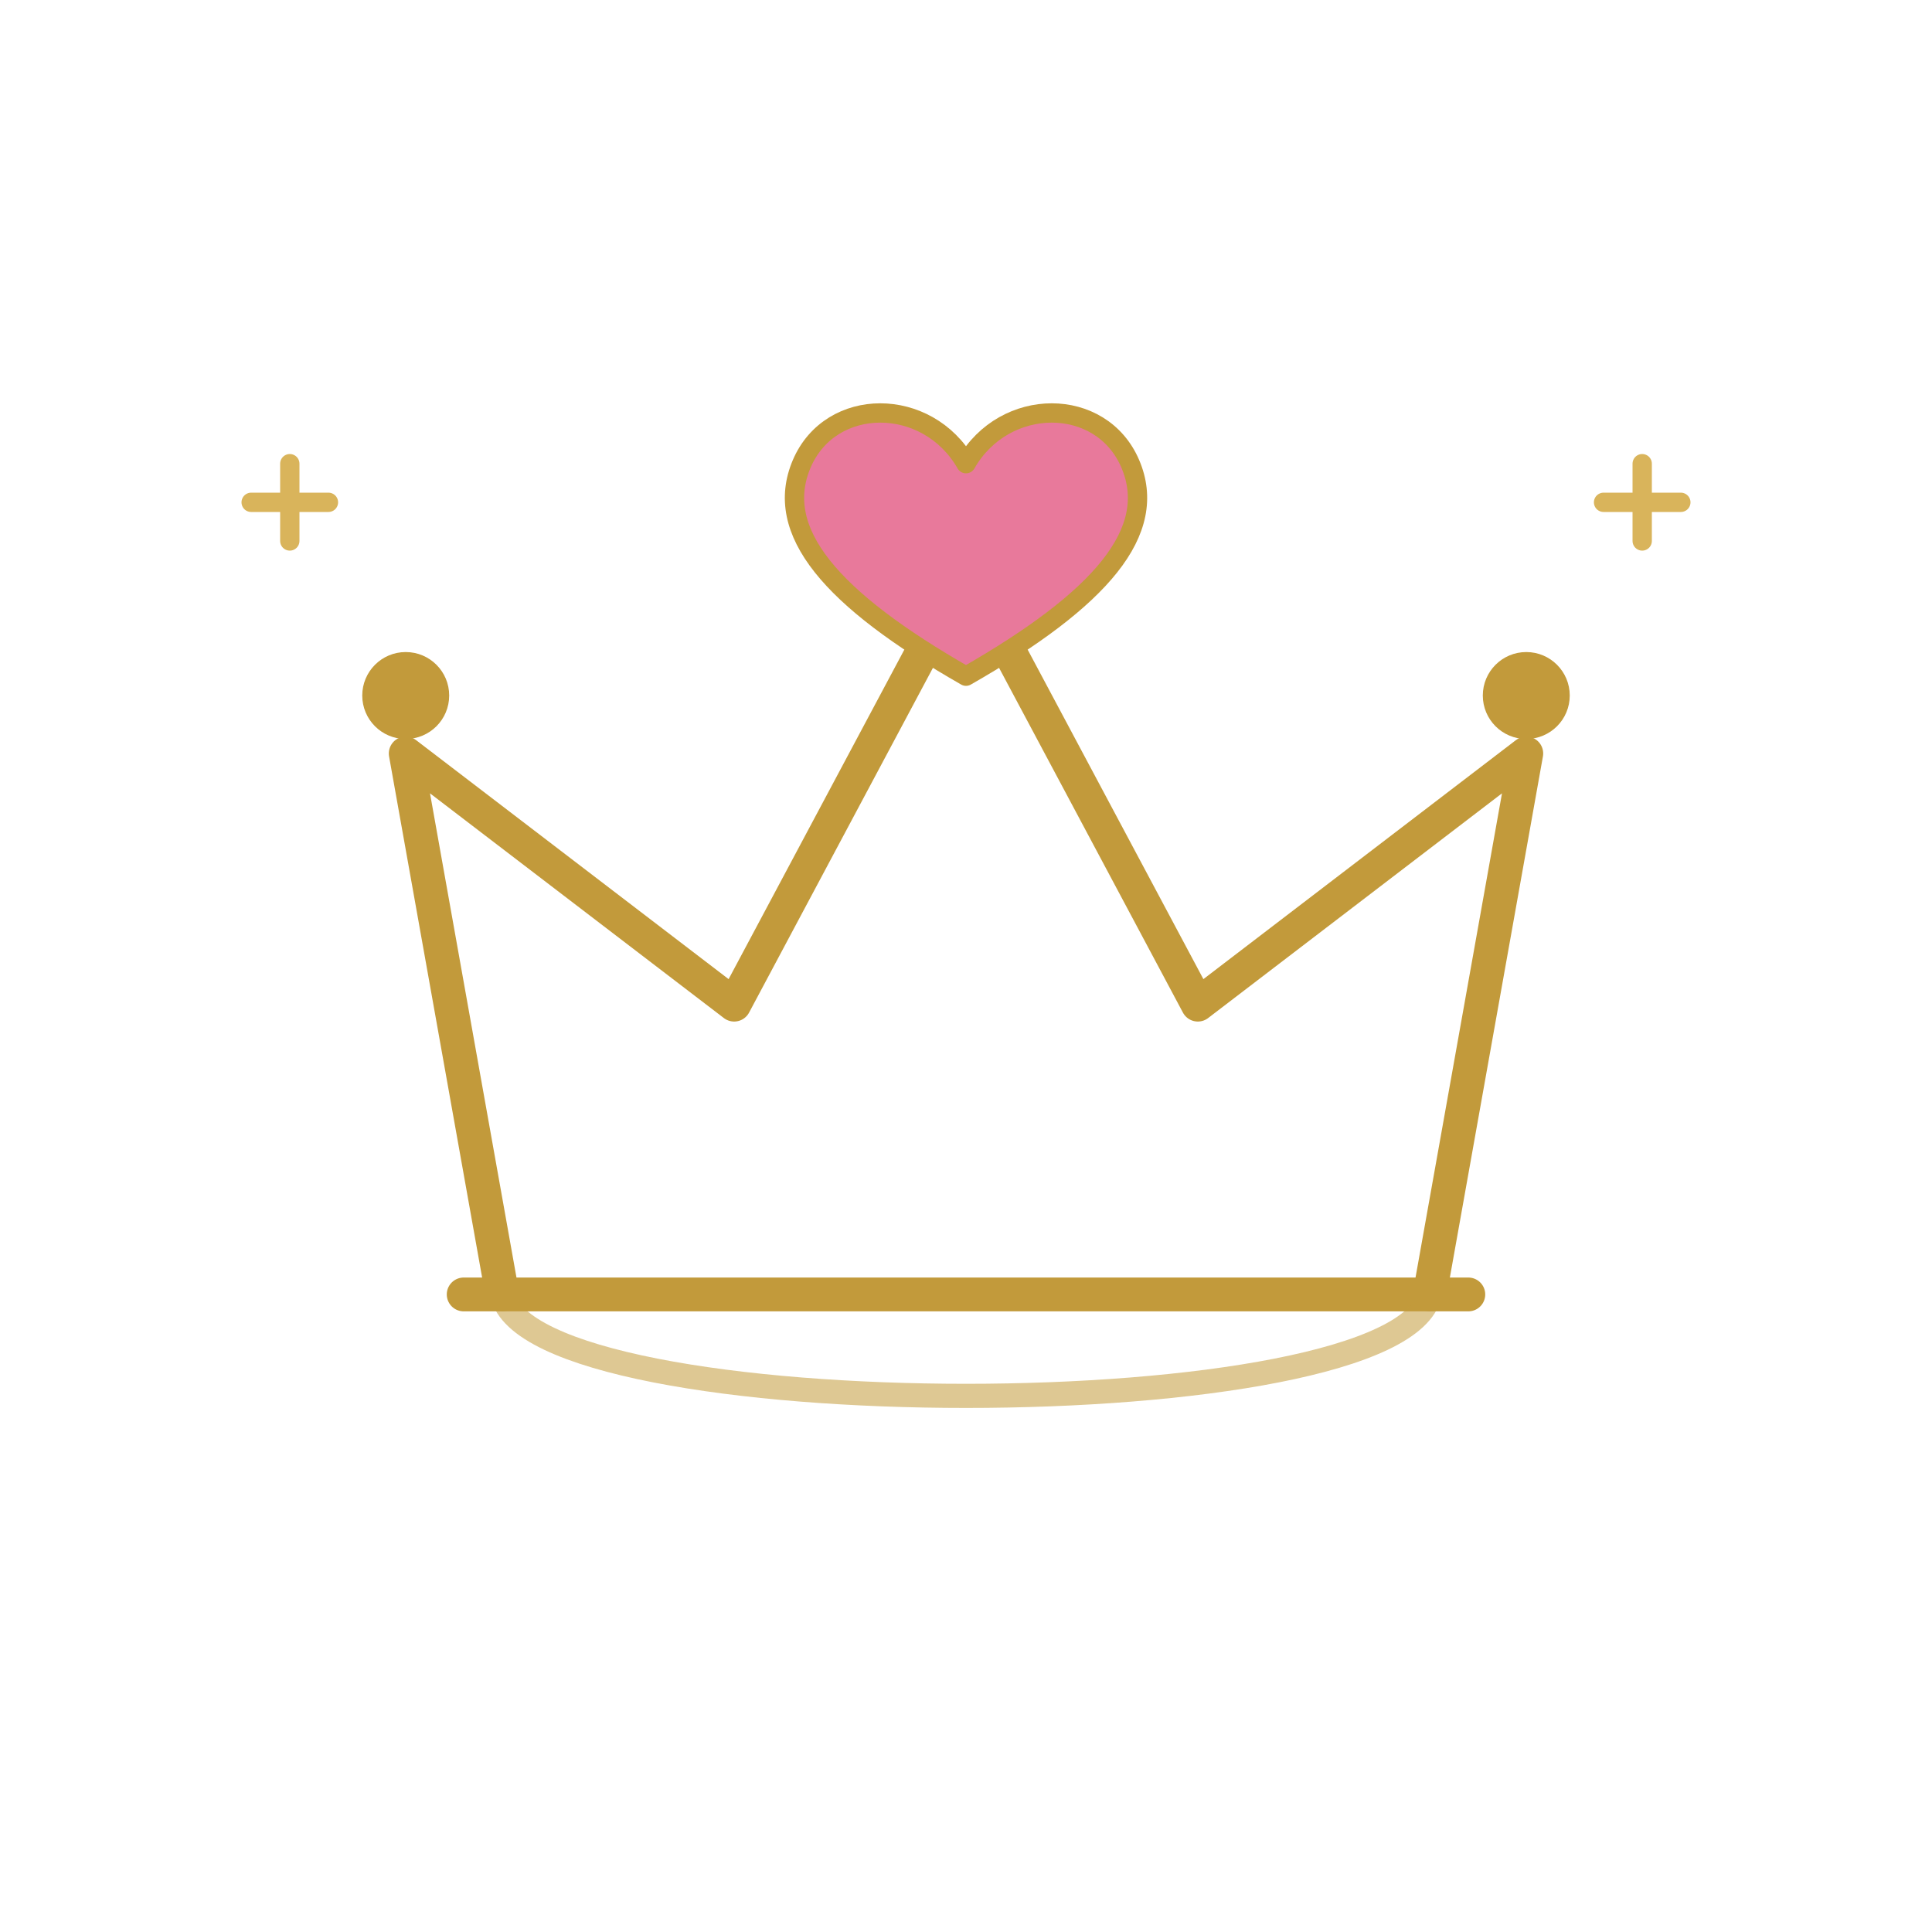
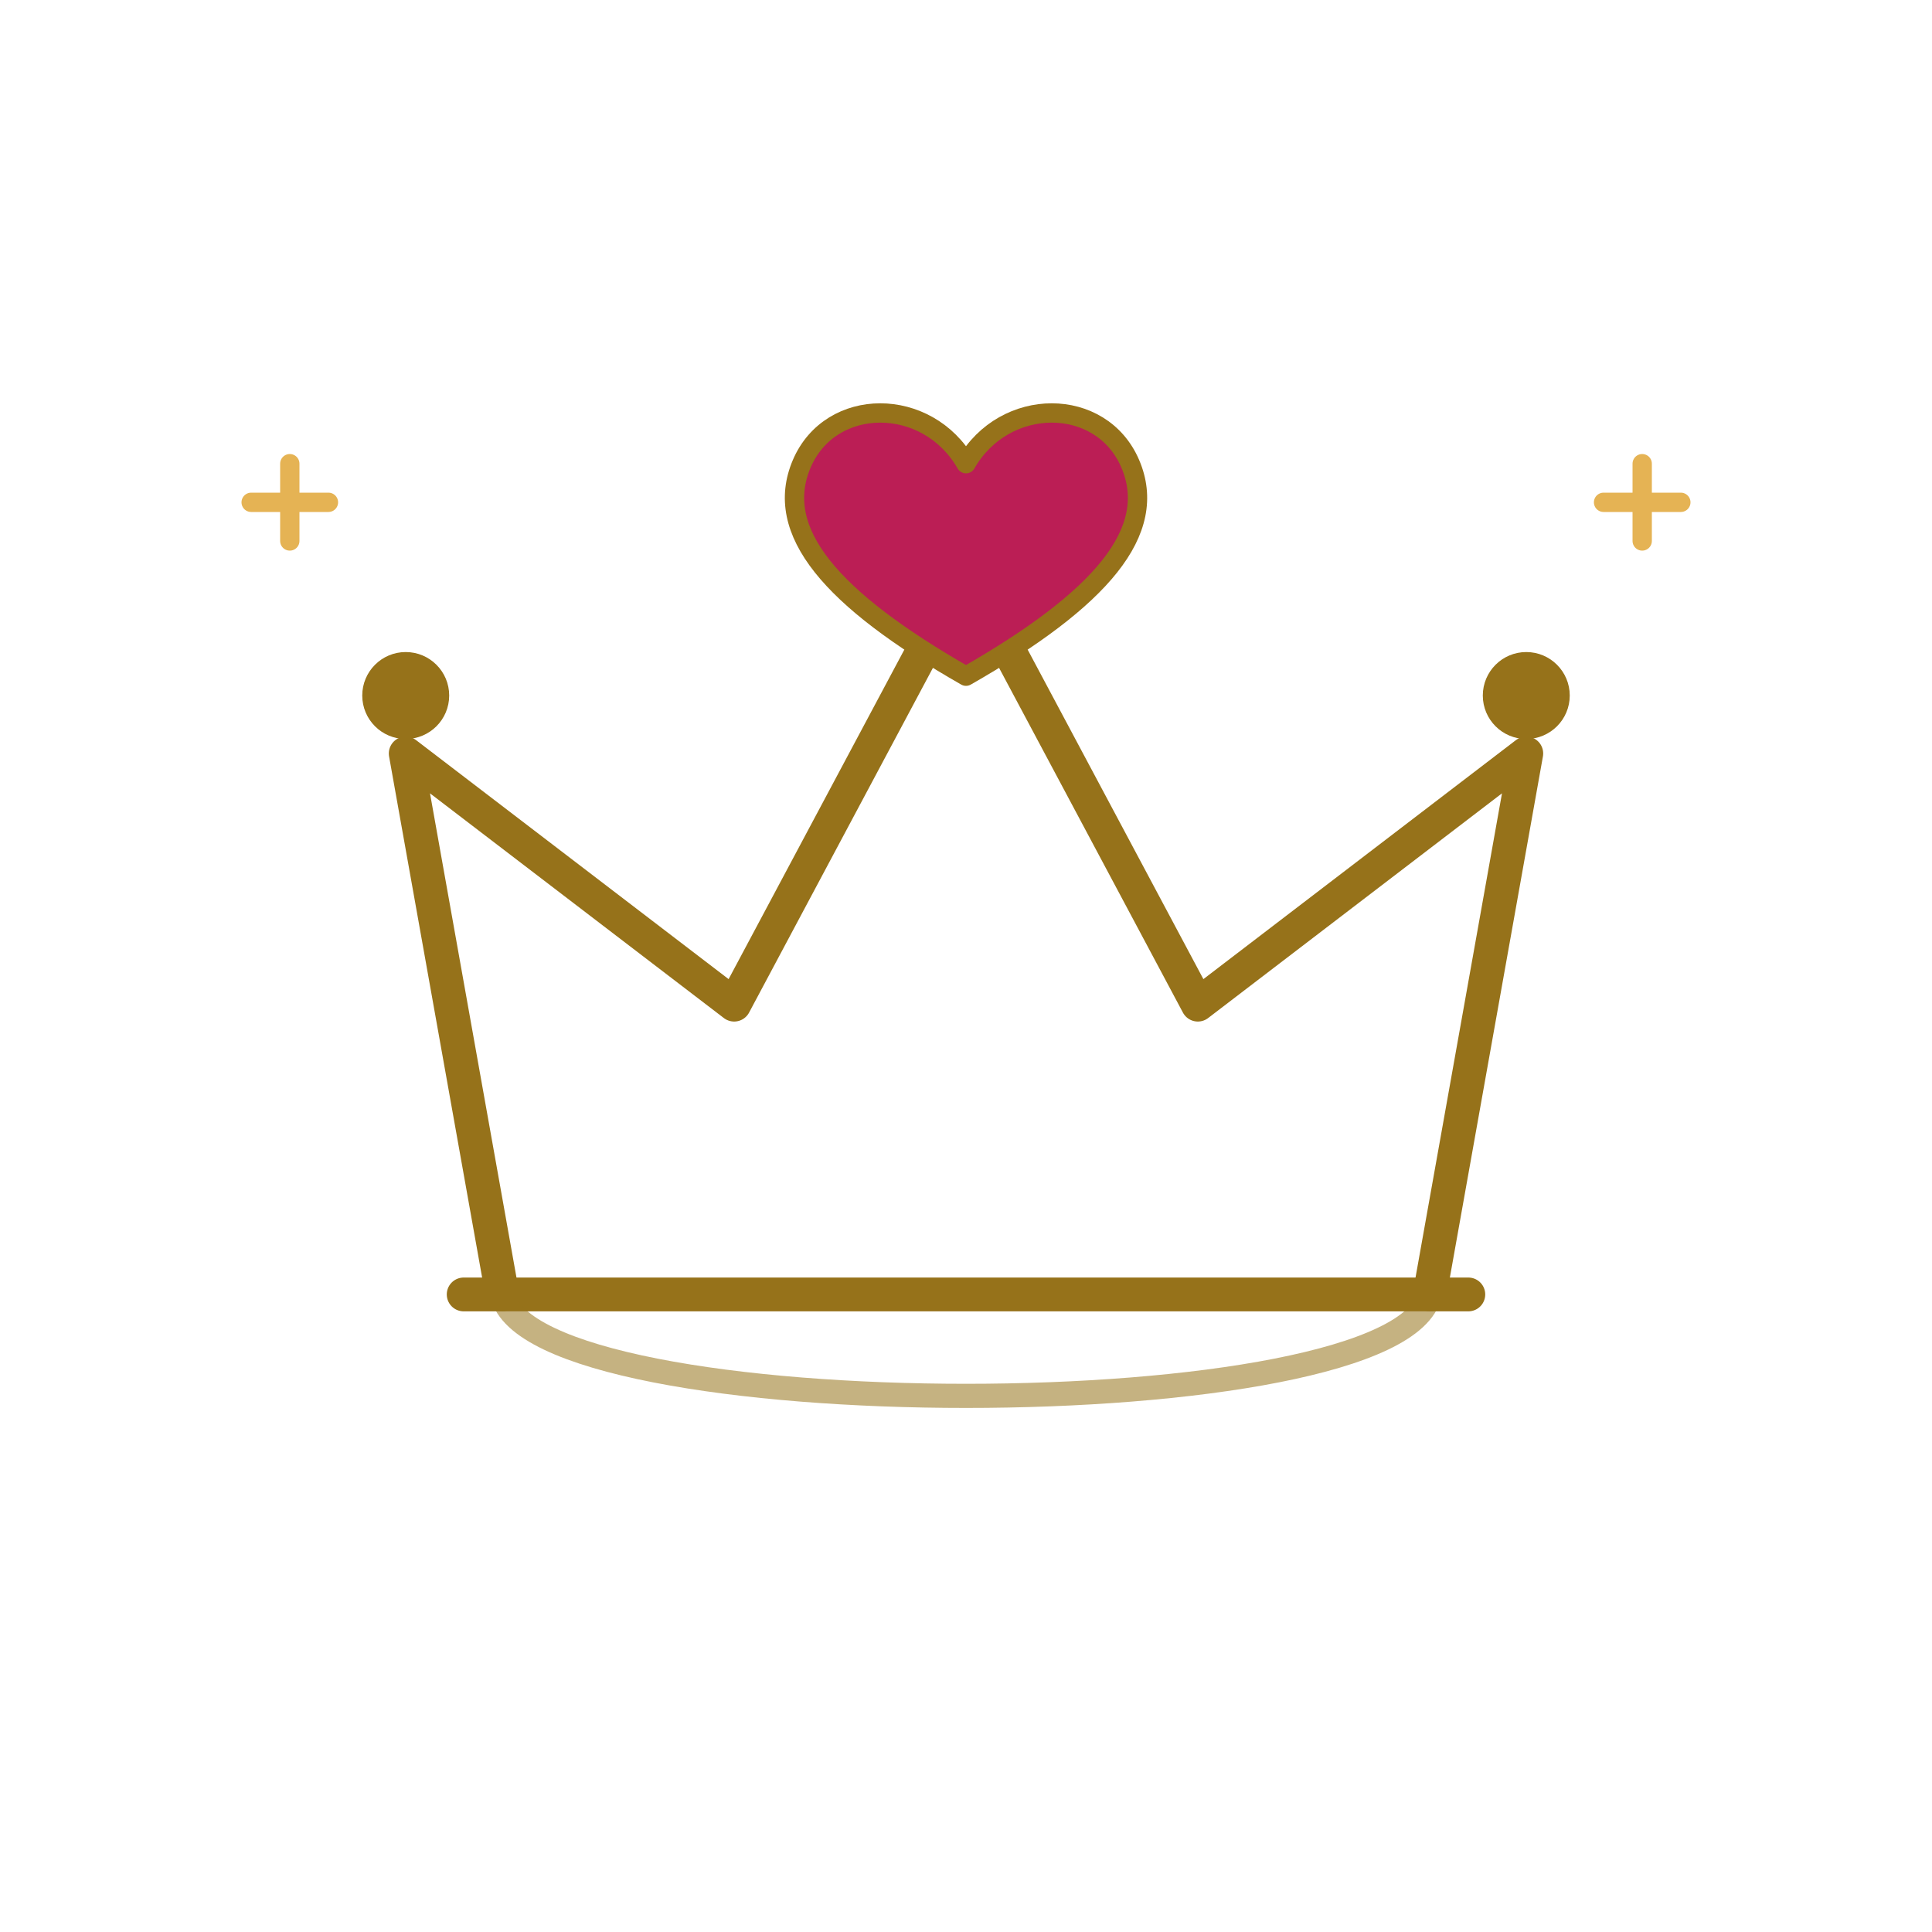
<svg xmlns="http://www.w3.org/2000/svg" viewBox="0 0 400 400" fill="none">
-   <g stroke="#C29A3B" stroke-width="7" stroke-linecap="round" stroke-linejoin="round">
+   <g stroke="#96721A" stroke-width="7" stroke-linecap="round" stroke-linejoin="round">
    <path d="M96 268 H304" />
    <path d="M104 268 C110 296 290 296 296 268" stroke-width="5" opacity="0.55" />
    <path d="M104 268 L84 156 L152 208 L200 118 L248 208 L316 156 L296 268" />
-     <circle cx="84" cy="144" r="9" fill="#C29A3B" stroke="none" />
-     <circle cx="316" cy="144" r="9" fill="#C29A3B" stroke="none" />
+     <circle cx="84" cy="144" r="9" fill="#96721A" stroke="none" />
+     <circle cx="316" cy="144" r="9" fill="#96721A" stroke="none" />
  </g>
-   <path d="M200 96            C 192 82 172 82 166 96            C 160 110 172 124 200 140            C 228 124 240 110 234 96            C 228 82 208 82 200 96 Z" fill="#E8799B" stroke="#C29A3B" stroke-width="4" stroke-linejoin="round" />
-   <g stroke="#D9B45B" stroke-width="4" stroke-linecap="round">
+   <path d="M200 96            C 192 82 172 82 166 96            C 160 110 172 124 200 140            C 228 124 240 110 234 96            C 228 82 208 82 200 96 Z" fill="#BB1E55" stroke="#96721A" stroke-width="4" stroke-linejoin="round" />
+   <g stroke="#E5B354" stroke-width="4" stroke-linecap="round">
    <path d="M60 96 v16 M52 104 h16" />
    <path d="M340 96 v16 M332 104 h16" />
  </g>
</svg>
